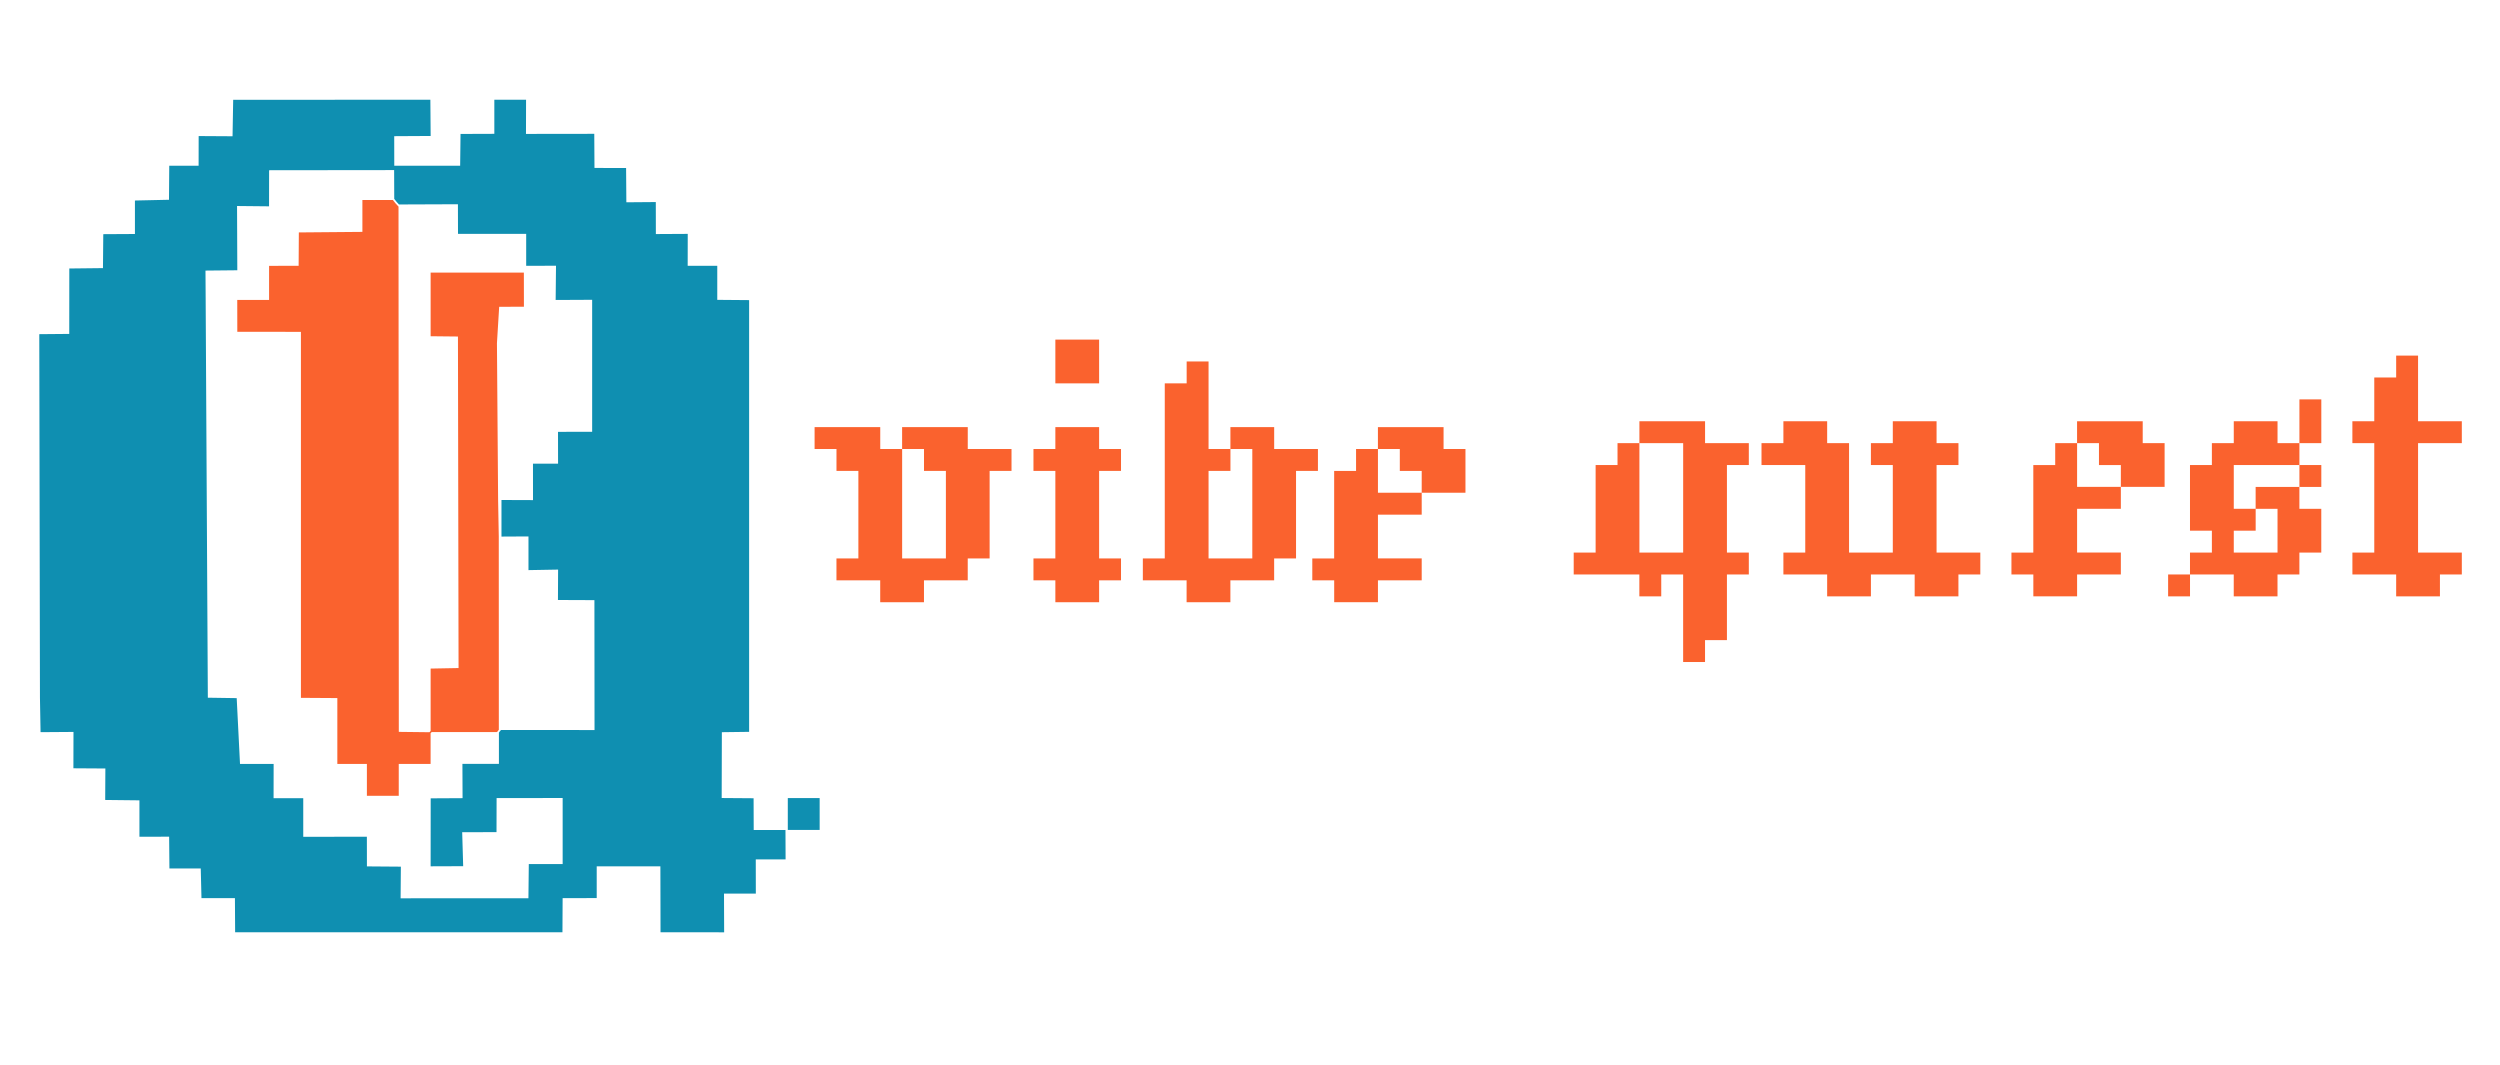
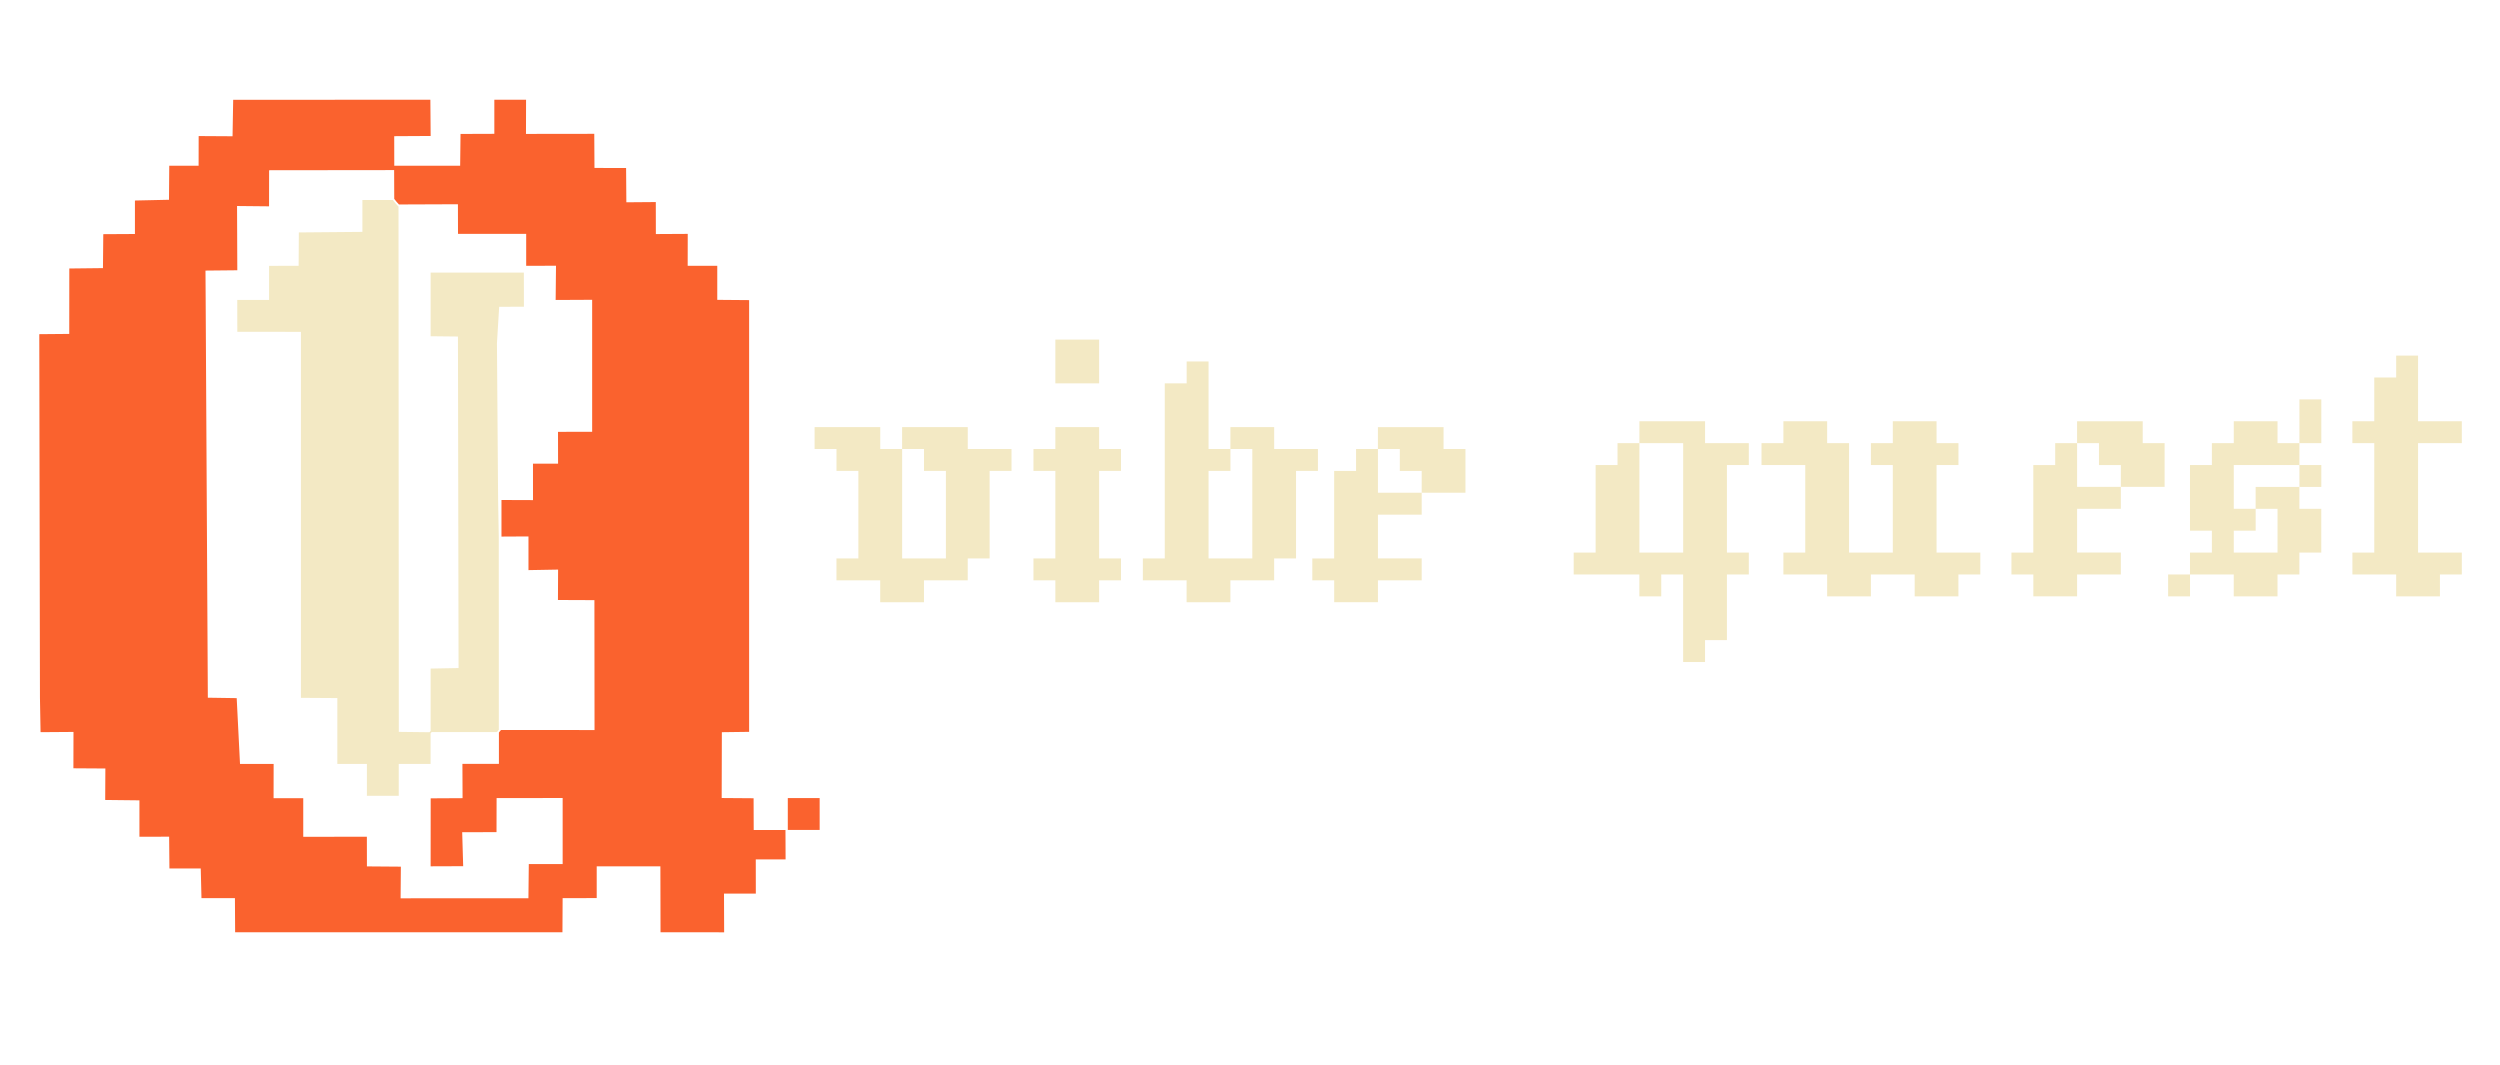
<svg xmlns="http://www.w3.org/2000/svg" id="Layer_1" version="1.1" viewBox="0 0 861.01 366.65">
  <defs>
    <style>
      .st0 {
+         fill: #f3e9c4;
+       }
+ 
+       .st1 {
        fill: #fa622e;
      }

-       .st1 {
-         fill: #0f8fb1;
-       }
- 
      .wordmark .st0 {
-         fill: #fa622e;
+         fill: #f3e9c4;
      }
    </style>
  </defs>
  <g>
    <path class="st1" d="M287.77-34.97" />
    <g>
      <rect class="st1" x="271.32" y="274.86" width="10.97" height="10.97" />
      <g>
        <path class="st0" d="M171.8,251.37l-.02-66.56-.23-12.61-.4-54,.77-12.53,8.52-.04-.02-11.74h-32.11s0,21.91,0,21.91l9.41.1.21,114.18-9.62.18v21.49s-.4.43-.4.43l-10.56-.12-.1-180.9c-.69-.73-1.37-1.48-1.96-2.29h-10.48s0,10.99,0,10.99l-21.89.19-.07,11.49-10.18.02v11.74s-10.96,0-10.96,0l.02,10.97,21.91.02v126.05s12.54.08,12.54.08v22.69s10.18,0,10.18,0v10.97s10.97,0,10.97,0v-10.98s10.97,0,10.97,0v-10.58s.38-.39.38-.39h22.5c.2-.26.4-.52.6-.77Z" />
        <path class="st1" d="M260.29,295.98h10.27s-.04-10.13-.04-10.13h-10.94s-.04-10.93-.04-10.93l-10.99-.08.06-22.67,9.39-.12V103.36s-10.97-.09-10.97-.09v-11.73s-10.19,0-10.19,0l.02-10.99-10.98.06-.02-11.02-10.14.08-.09-11.8-10.89-.03-.07-11.75-23.52.03.03-11.78-10.93.02v11.73s-11.64.04-11.64.04l-.13,10.95h-22.69s-.02-10.18-.02-10.18l12.55-.07-.1-12.48-67.91.02-.22,12.56-11.67-.07-.02,10.22h-10.11s-.09,11.72-.09,11.72l-11.73.26v11.53s-10.9.06-10.9.06l-.11,11.69-11.59.13-.02,22.53-10.32.09.23,125.22.21,11.85,11.34-.08-.03,12.52,11.01.07-.06,10.84,11.79.13v12.53s10.23-.01,10.23-.01l.1,10.94h10.79s.25,10.23.25,10.23h11.52s.07,11.74.07,11.74h112.73s.06-11.74.06-11.74l11.74-.03v-10.94s21.93,0,21.93,0l.05,22.71,21.91.02-.05-13.33h10.96s-.02-11.78-.02-11.78ZM159.31,274.89l-10.98.06-.02,23.41,11.21-.04-.34-11.7,11.82-.03.03-11.73,22.75-.02v22.74s-11.66,0-11.66,0l-.13,11.78-44.02.02.09-10.9-11.69-.09-.02-10.22-21.91.03v-13.3s-10.22,0-10.22,0l.02-11.79h-11.58s-1.14-22.67-1.14-22.67l-9.94-.15-.75-137.39-.06-9.71,10.96-.11-.09-22.13,11.02.11.02-12.43,43.06-.05.04,9.92c.5.67,1.05,1.3,1.62,1.92l20.31-.08.03,10.2h23.48s0,11.01,0,11.01l10.27-.03-.12,11.79,12.57-.06v45.46s-11.76.02-11.76.02l.02,10.96h-8.64s.01,12.55.01,12.55l-10.86-.04v12.6l9.3-.05v11.6s10.2-.18,10.2-.18l-.05,10.47,12.56.05.04,44.74-32.21-.02c-.24.29-.48.58-.72.87v10.8s-12.57,0-12.57,0l.05,11.78Z" />
      </g>
    </g>
  </g>
  <g class="wordmark">
    <path class="st0" d="M288.09,192.33h7.54v-30.15h-7.54v-7.54h-7.54v-7.54h22.61v7.54h7.54v37.69h15.07v-30.15h-7.54v-7.54h-7.54v-7.54h22.61v7.54h15.07v7.54h-7.54v30.15h-7.54v7.54h-15.07v7.54h-15.07v-7.54h-15.07v-7.54Z" />
    <path class="st0" d="M355.93,192.33h7.54v-30.15h-7.54v-7.54h7.54v-7.54h15.07v7.54h7.54v7.54h-7.54v30.15h7.54v7.54h-7.54v7.54h-15.07v-7.54h-7.54v-7.54ZM363.47,116.96h15.07v15.07h-15.07v-15.07Z" />
    <path class="st0" d="M393.61,192.33h7.54v-60.3h7.54v-7.54h7.54v30.15h7.54v7.54h-7.54v30.15h15.07v-37.69h-7.54v-7.54h15.07v7.54h15.07v7.54h-7.54v30.15h-7.54v7.54h-15.07v7.54h-15.08v-7.54h-15.07v-7.54Z" />
    <path class="st0" d="M451.95,192.33h7.54v-30.15h7.54v-7.54h7.54v15.07h15.07v7.54h-15.07v15.07h15.07v7.54h-15.07v7.54h-15.07v-7.54h-7.54v-7.54ZM489.64,162.18h-7.54v-7.54h-7.54v-7.54h22.61v7.54h7.54v15.07h-15.07v-7.54Z" />
  </g>
  <g class="wordmark">
    <path class="st0" d="M542,190.31h7.54v-30.15h7.54v-7.54h7.54v37.69h15.07v-37.69h-15.07v-7.54h22.61v7.54h15.07v7.54h-7.54v30.15h7.54v7.54h-7.54v22.61h-7.54v7.54h-7.54v-30.15h-7.54v7.54h-7.54v-7.54h-22.61v-7.54Z" />
    <path class="st0" d="M614.2,190.31h7.54v-30.15h-15.07v-7.54h7.54v-7.54h15.07v7.54h7.54v37.69h15.07v-30.15h-7.54v-7.54h7.54v-7.54h15.07v7.54h7.54v7.54h-7.54v30.15h15.07v7.54h-7.54v7.54h-15.07v-7.54h-15.07v7.54h-15.07v-7.54h-15.07v-7.54Z" />
    <path class="st0" d="M692.74,190.31h7.54v-30.15h7.54v-7.54h7.54v15.07h15.07v7.54h-15.07v15.07h15.07v7.54h-15.07v7.54h-15.07v-7.54h-7.54v-7.54ZM730.43,160.16h-7.54v-7.54h-7.54v-7.54h22.61v7.54h7.54v15.07h-15.07v-7.54Z" />
    <path class="st0" d="M746.71,197.85h7.54v7.54h-7.54v-7.54ZM754.24,190.31h7.54v-7.54h-7.54v-22.61h7.54v-7.54h7.54v-7.54h15.07v7.54h7.54v7.54h-22.61v15.07h7.54v7.54h-7.54v7.54h15.07v-15.07h-7.54v-7.54h15.07v7.54h7.54v15.07h-7.54v7.54h-7.54v7.54h-15.07v-7.54h-15.07v-7.54ZM791.93,137.55h7.54v15.07h-7.54v-15.07ZM791.93,160.16h7.54v7.54h-7.54v-7.54Z" />
    <path class="st0" d="M810.17,190.31h7.54v-37.69h-7.54v-7.54h7.54v-15.07h7.54v-7.54h7.54v22.61h15.07v7.54h-15.07v37.69h15.07v7.54h-7.54v7.54h-15.07v-7.54h-15.07v-7.54Z" />
  </g>
</svg>
